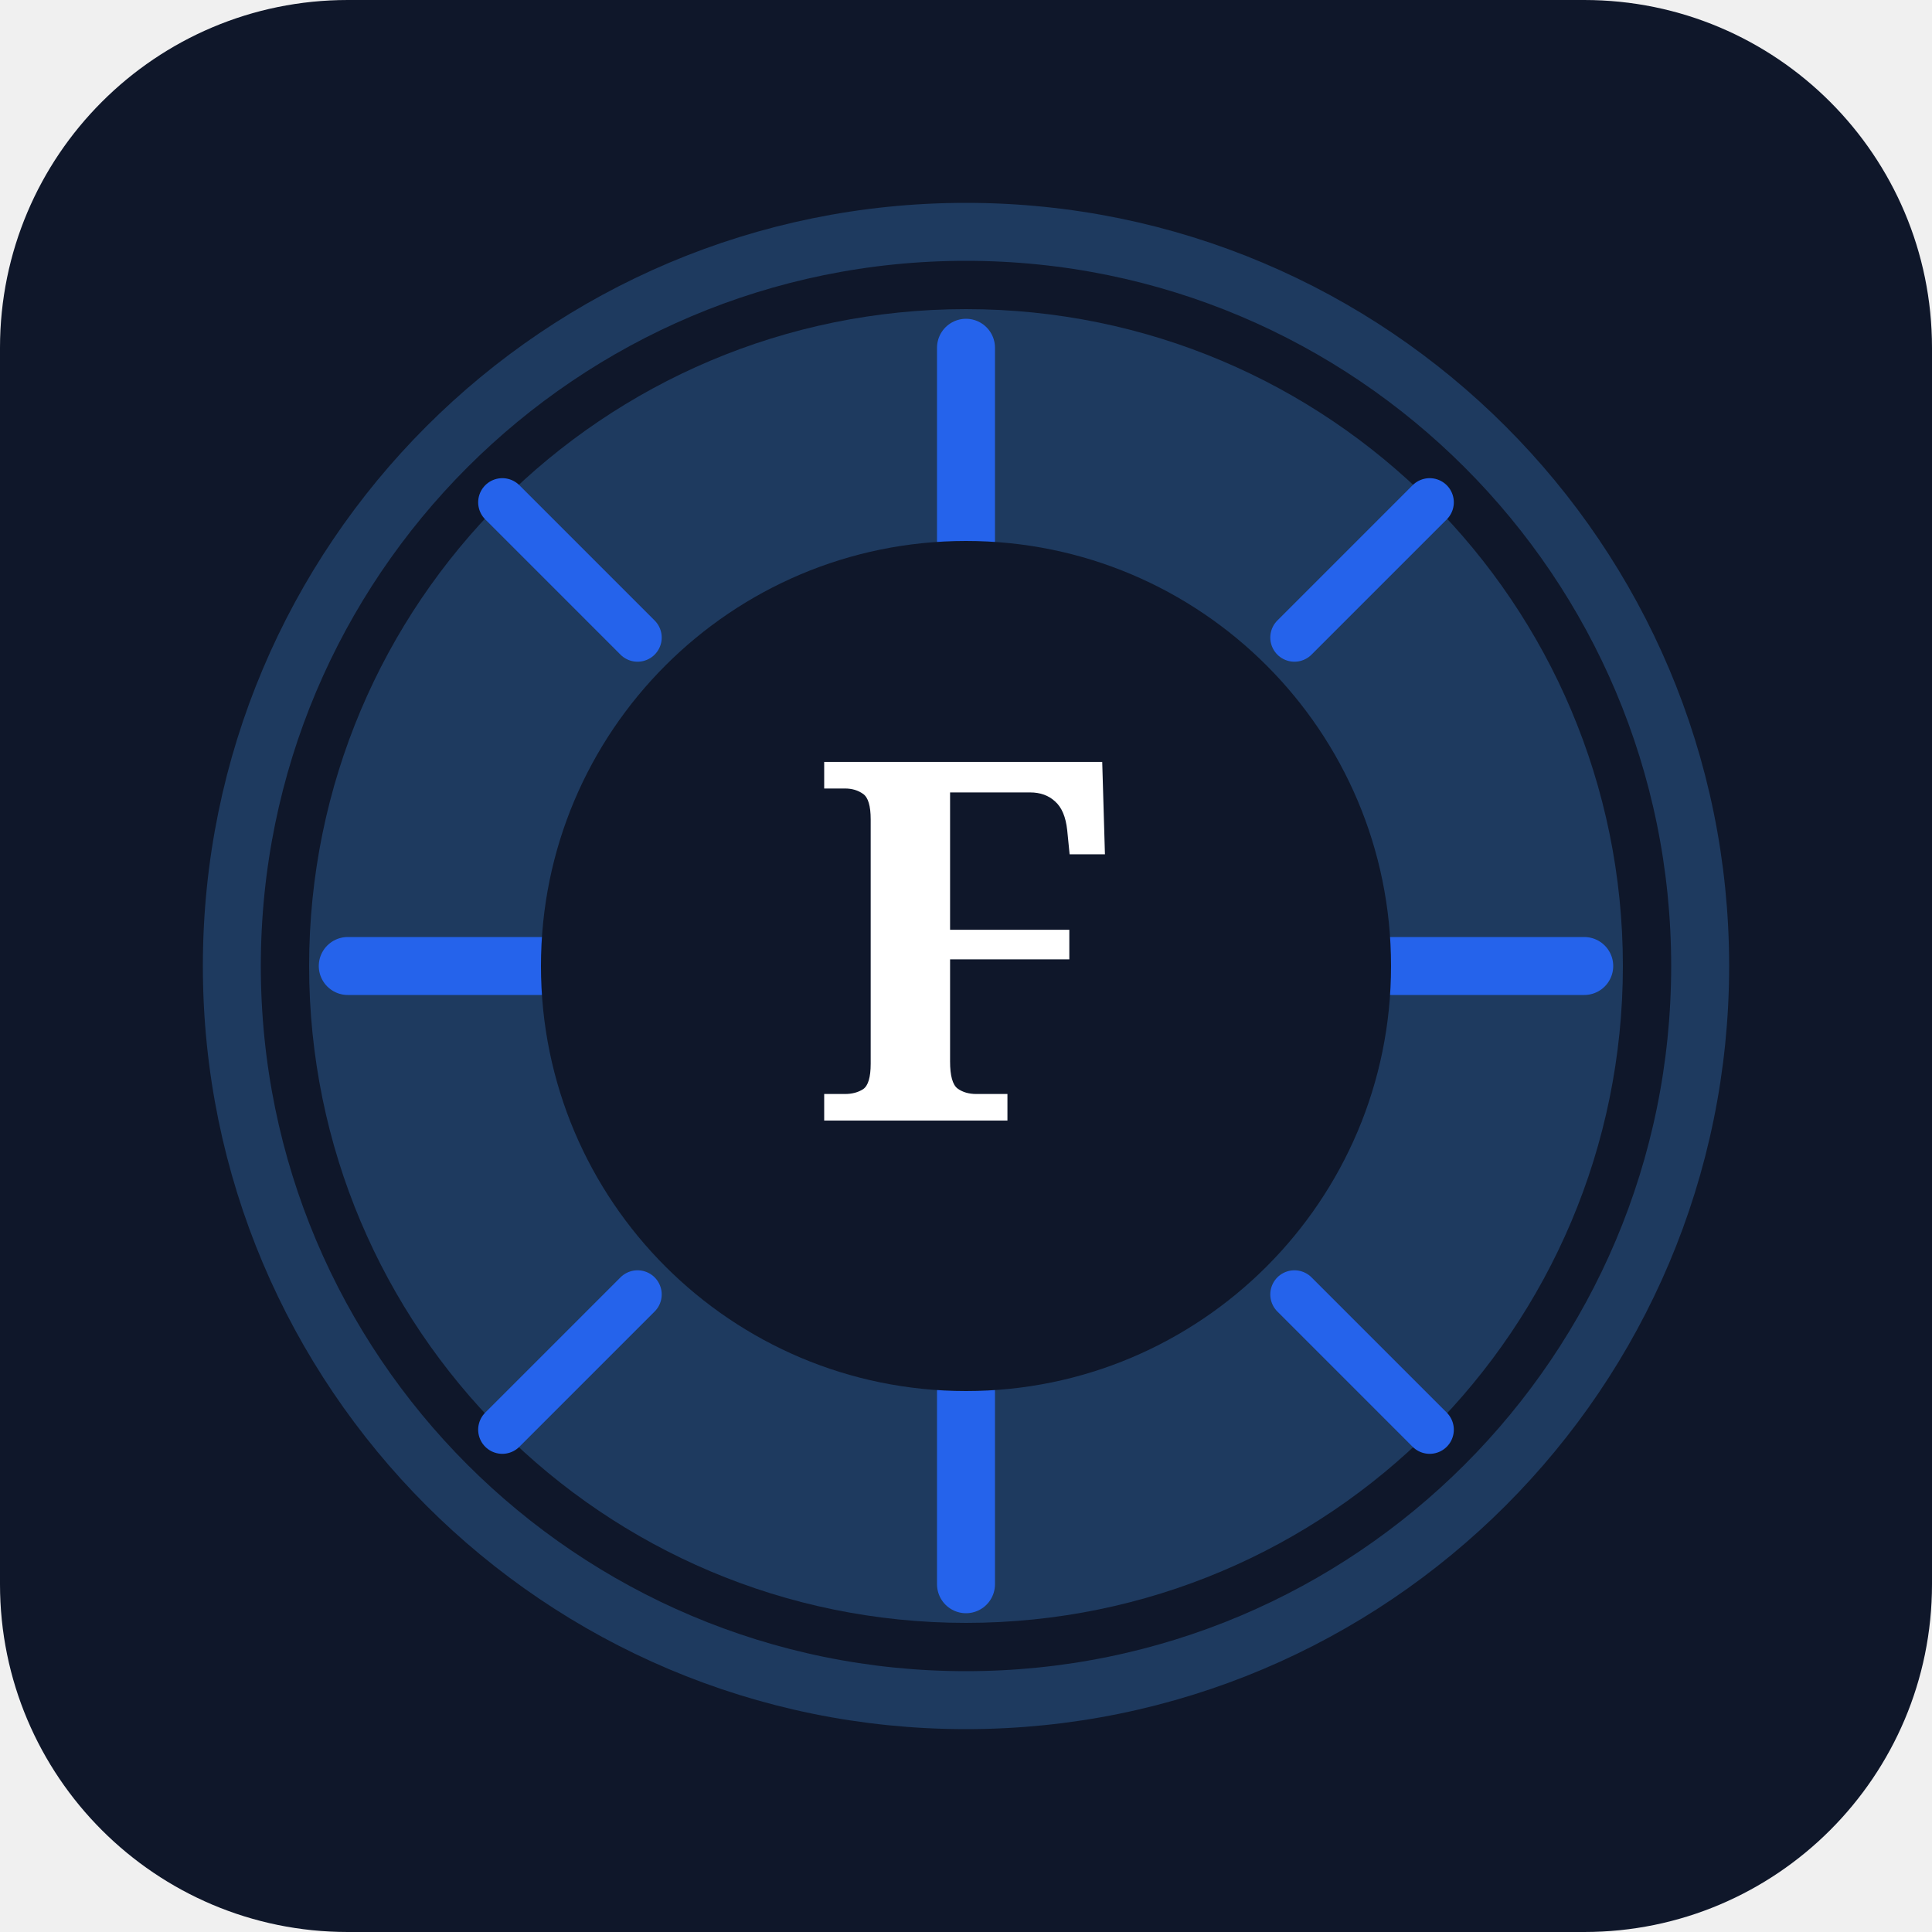
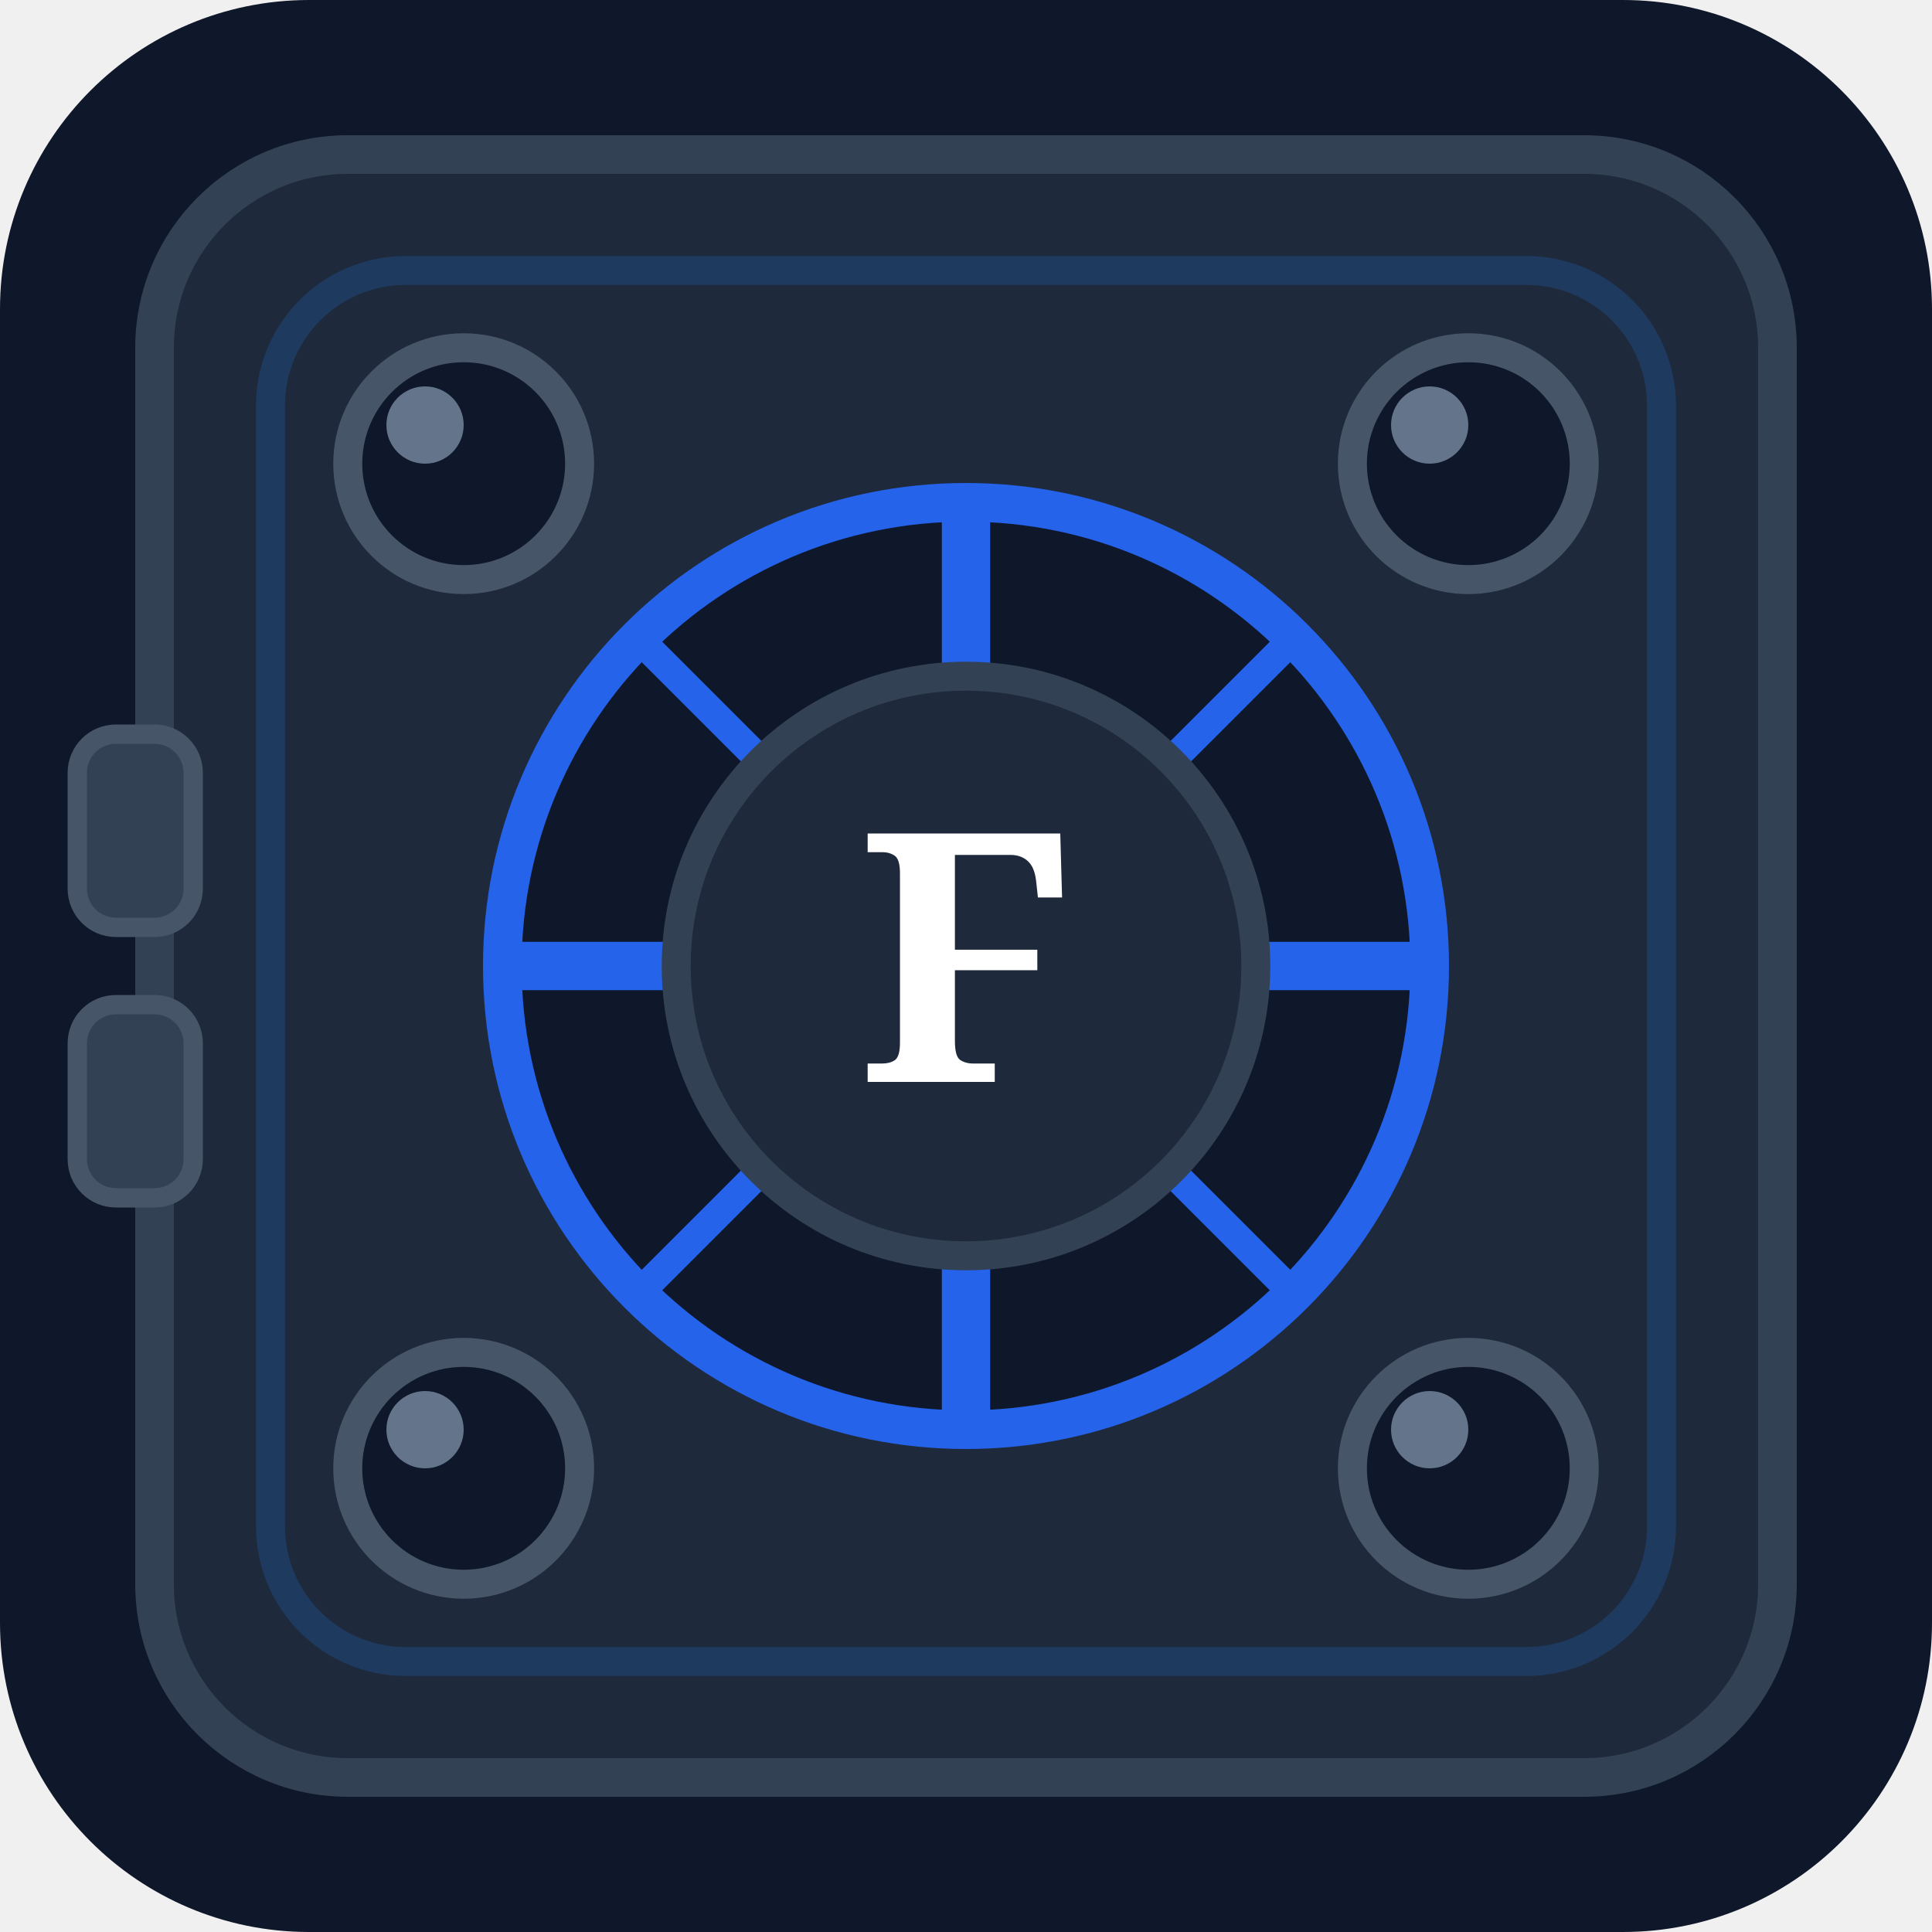
<svg xmlns="http://www.w3.org/2000/svg" viewBox="0 0 100 100">
-   <rect width="100" height="100" rx="18" fill="#0F172A" />
-   <circle cx="50" cy="50" r="38" fill="none" stroke="#1E3A5F" stroke-width="3" />
-   <circle cx="50" cy="50" r="34" fill="#1E3A5F" />
-   <line x1="50" y1="18" x2="50" y2="28" stroke="#2563EB" stroke-width="3" stroke-linecap="round" />
-   <line x1="50" y1="72" x2="50" y2="82" stroke="#2563EB" stroke-width="3" stroke-linecap="round" />
-   <line x1="18" y1="50" x2="28" y2="50" stroke="#2563EB" stroke-width="3" stroke-linecap="round" />
-   <line x1="72" y1="50" x2="82" y2="50" stroke="#2563EB" stroke-width="3" stroke-linecap="round" />
-   <line x1="26" y1="26" x2="33" y2="33" stroke="#2563EB" stroke-width="2.5" stroke-linecap="round" />
-   <line x1="67" y1="67" x2="74" y2="74" stroke="#2563EB" stroke-width="2.5" stroke-linecap="round" />
-   <line x1="74" y1="26" x2="67" y2="33" stroke="#2563EB" stroke-width="2.5" stroke-linecap="round" />
-   <line x1="26" y1="74" x2="33" y2="67" stroke="#2563EB" stroke-width="2.5" stroke-linecap="round" />
-   <circle cx="50" cy="50" r="22" fill="#0F172A" />
-   <text x="50" y="58" font-family="Georgia,serif" font-size="26" font-weight="700" fill="white" text-anchor="middle">F</text>
+   <rect width="100" height="100" rx="16" fill="#0F172A" />
+   <rect x="8" y="8" width="84" height="84" rx="10" fill="#1E293B" stroke="#334155" stroke-width="2" />
+   <rect x="14" y="14" width="72" height="72" rx="7" fill="#1E293B" stroke="#1E3A5F" stroke-width="1.5" />
+   <circle cx="24" cy="24" r="6" fill="#0F172A" stroke="#475569" stroke-width="1.5" />
+   <circle cx="76" cy="24" r="6" fill="#0F172A" stroke="#475569" stroke-width="1.5" />
+   <circle cx="24" cy="76" r="6" fill="#0F172A" stroke="#475569" stroke-width="1.5" />
+   <circle cx="76" cy="76" r="6" fill="#0F172A" stroke="#475569" stroke-width="1.5" />
+   <circle cx="22" cy="22" r="2" fill="#64748B" />
+   <circle cx="74" cy="22" r="2" fill="#64748B" />
+   <circle cx="22" cy="74" r="2" fill="#64748B" />
+   <circle cx="74" cy="74" r="2" fill="#64748B" />
+   <rect x="4" y="38" width="6" height="10" rx="2" fill="#334155" stroke="#475569" stroke-width="1" />
+   <rect x="4" y="52" width="6" height="10" rx="2" fill="#334155" stroke="#475569" stroke-width="1" />
+   <circle cx="50" cy="50" r="24" fill="#0F172A" stroke="#2563EB" stroke-width="2" />
+   <line x1="50" y1="27" x2="50" y2="36" stroke="#2563EB" stroke-width="2.5" stroke-linecap="round" />
+   <line x1="50" y1="64" x2="50" y2="73" stroke="#2563EB" stroke-width="2.5" stroke-linecap="round" />
+   <line x1="27" y1="50" x2="36" y2="50" stroke="#2563EB" stroke-width="2.5" stroke-linecap="round" />
+   <line x1="64" y1="50" x2="73" y2="50" stroke="#2563EB" stroke-width="2.5" stroke-linecap="round" />
+   <line x1="33" y1="33" x2="39" y2="39" stroke="#2563EB" stroke-width="1.5" stroke-linecap="round" />
+   <line x1="67" y1="33" x2="61" y2="39" stroke="#2563EB" stroke-width="1.5" stroke-linecap="round" />
+   <line x1="33" y1="67" x2="39" y2="61" stroke="#2563EB" stroke-width="1.5" stroke-linecap="round" />
+   <line x1="67" y1="67" x2="61" y2="61" stroke="#2563EB" stroke-width="1.5" stroke-linecap="round" />
+   <circle cx="50" cy="50" r="15" fill="#1E293B" stroke="#334155" stroke-width="1.5" />
+   <text x="50" y="56" font-family="Georgia,serif" font-size="18" font-weight="700" fill="white" text-anchor="middle">F</text>
</svg>
